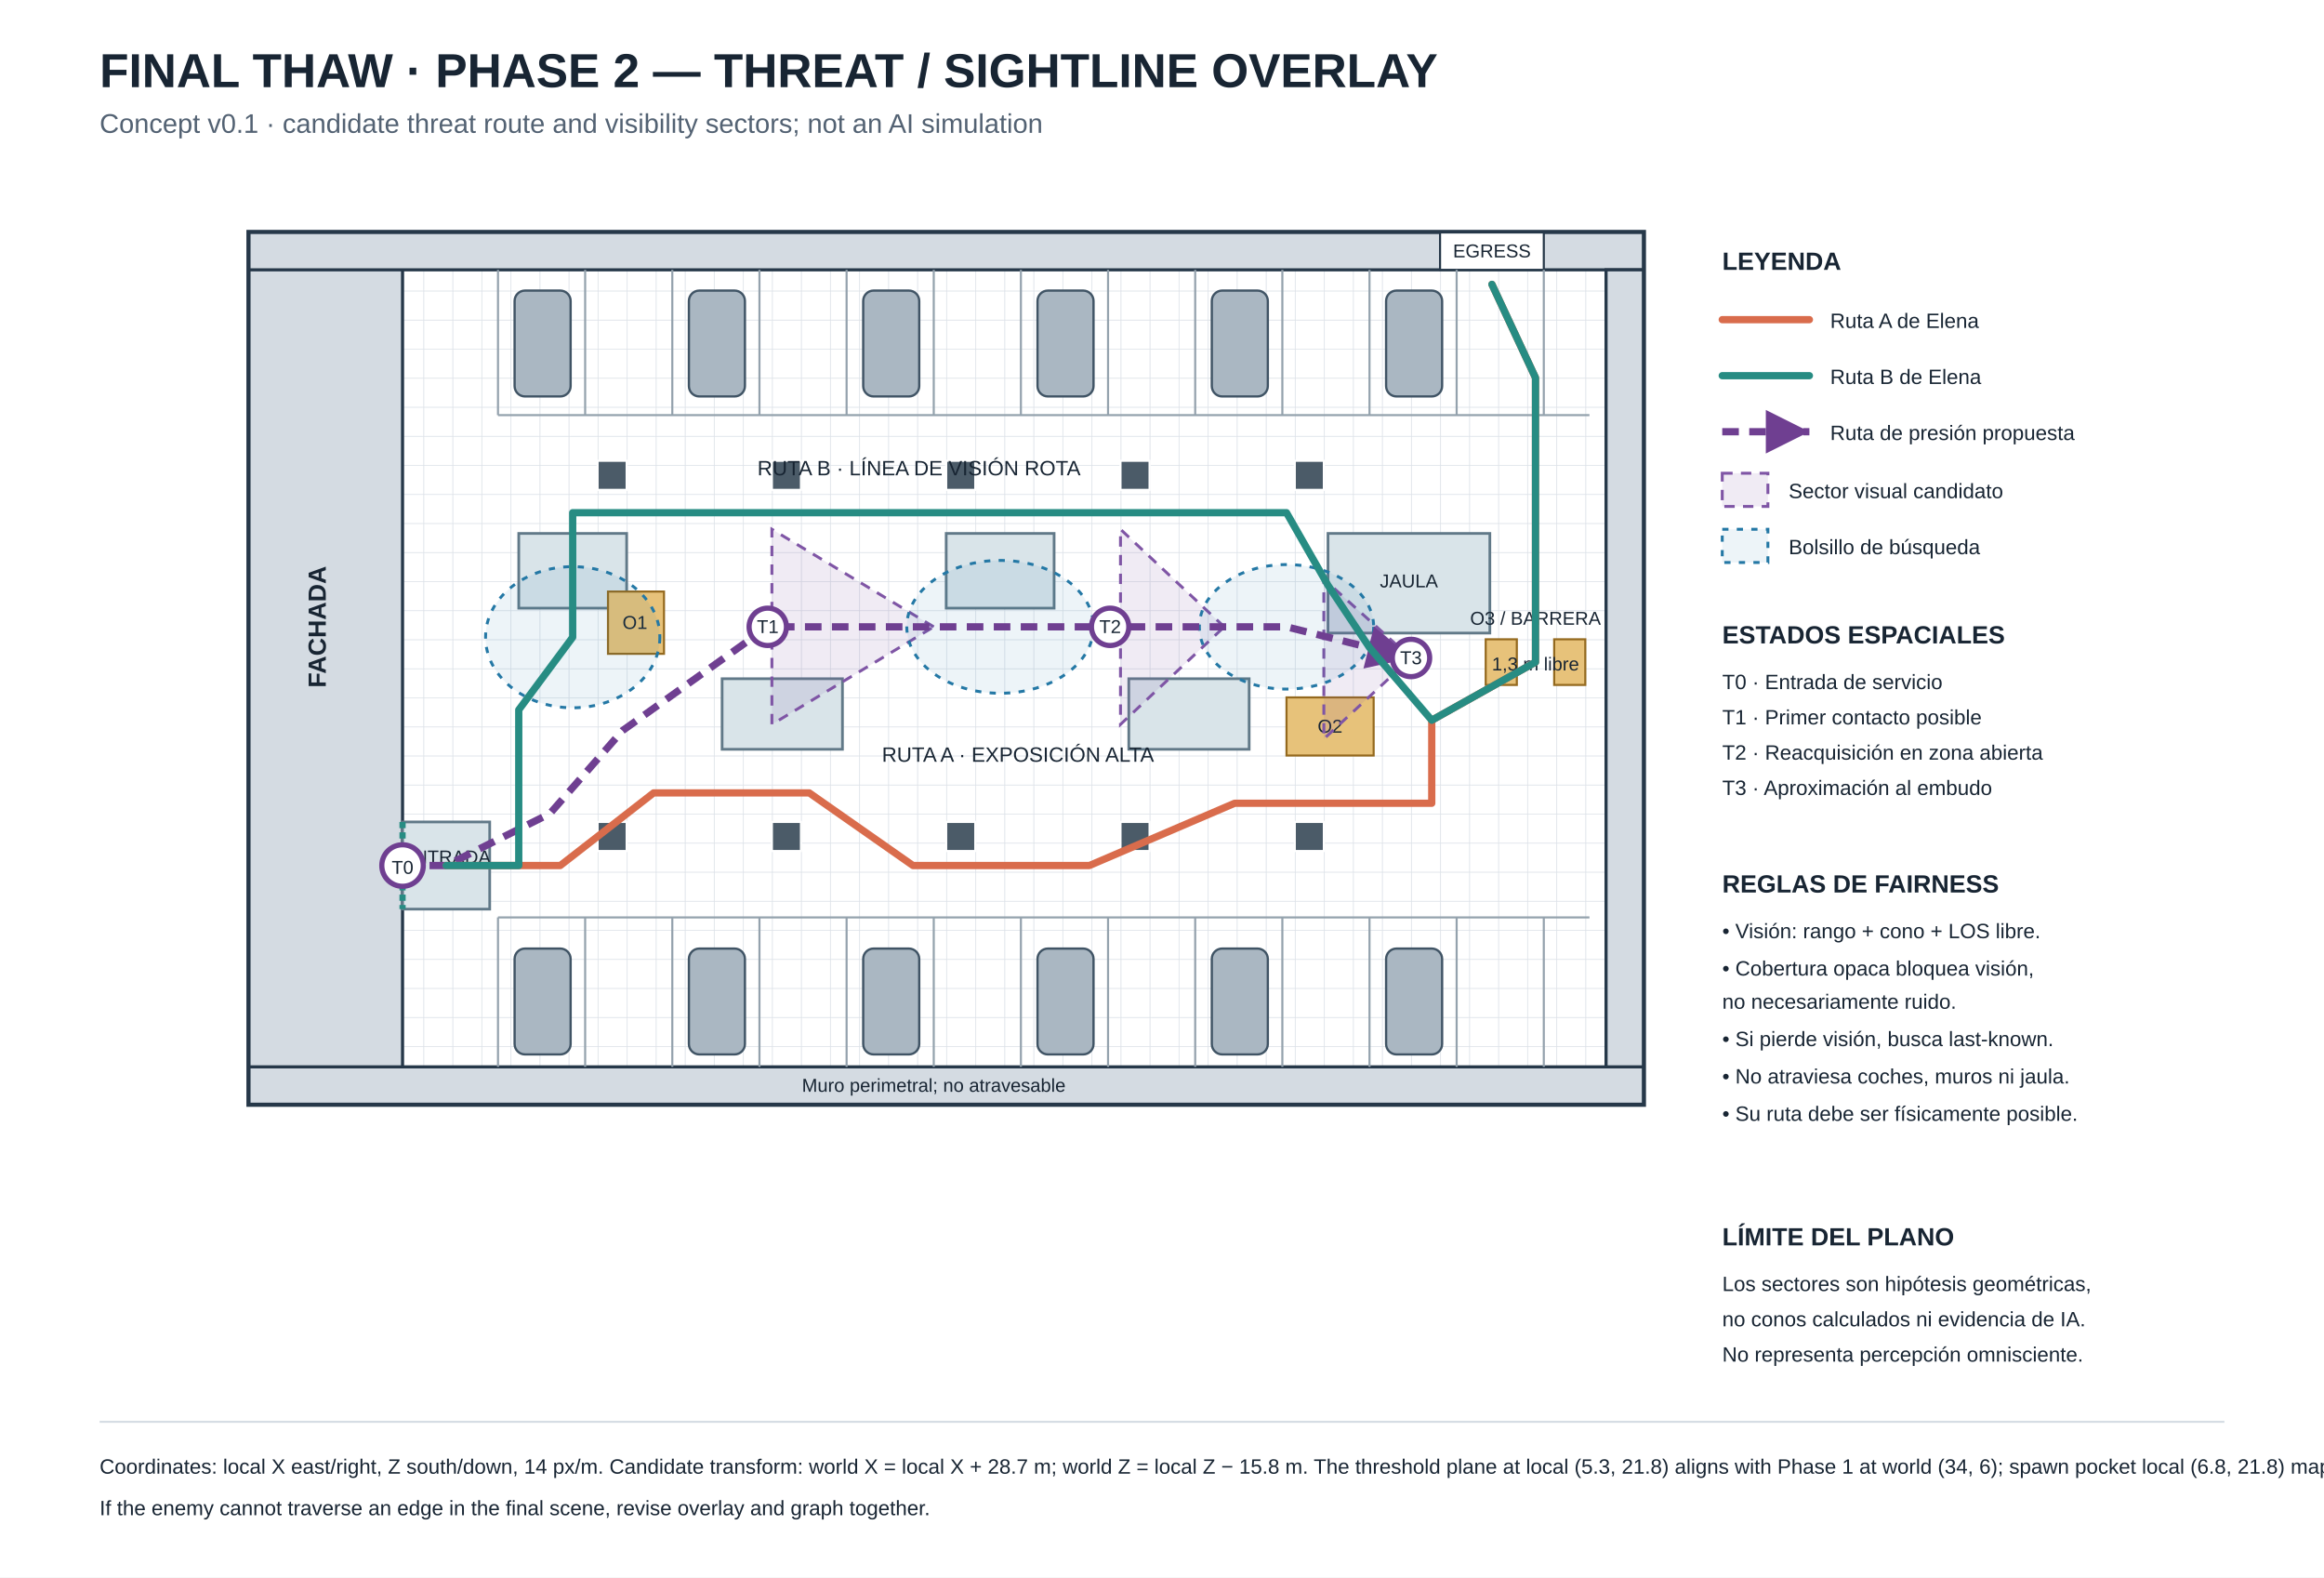
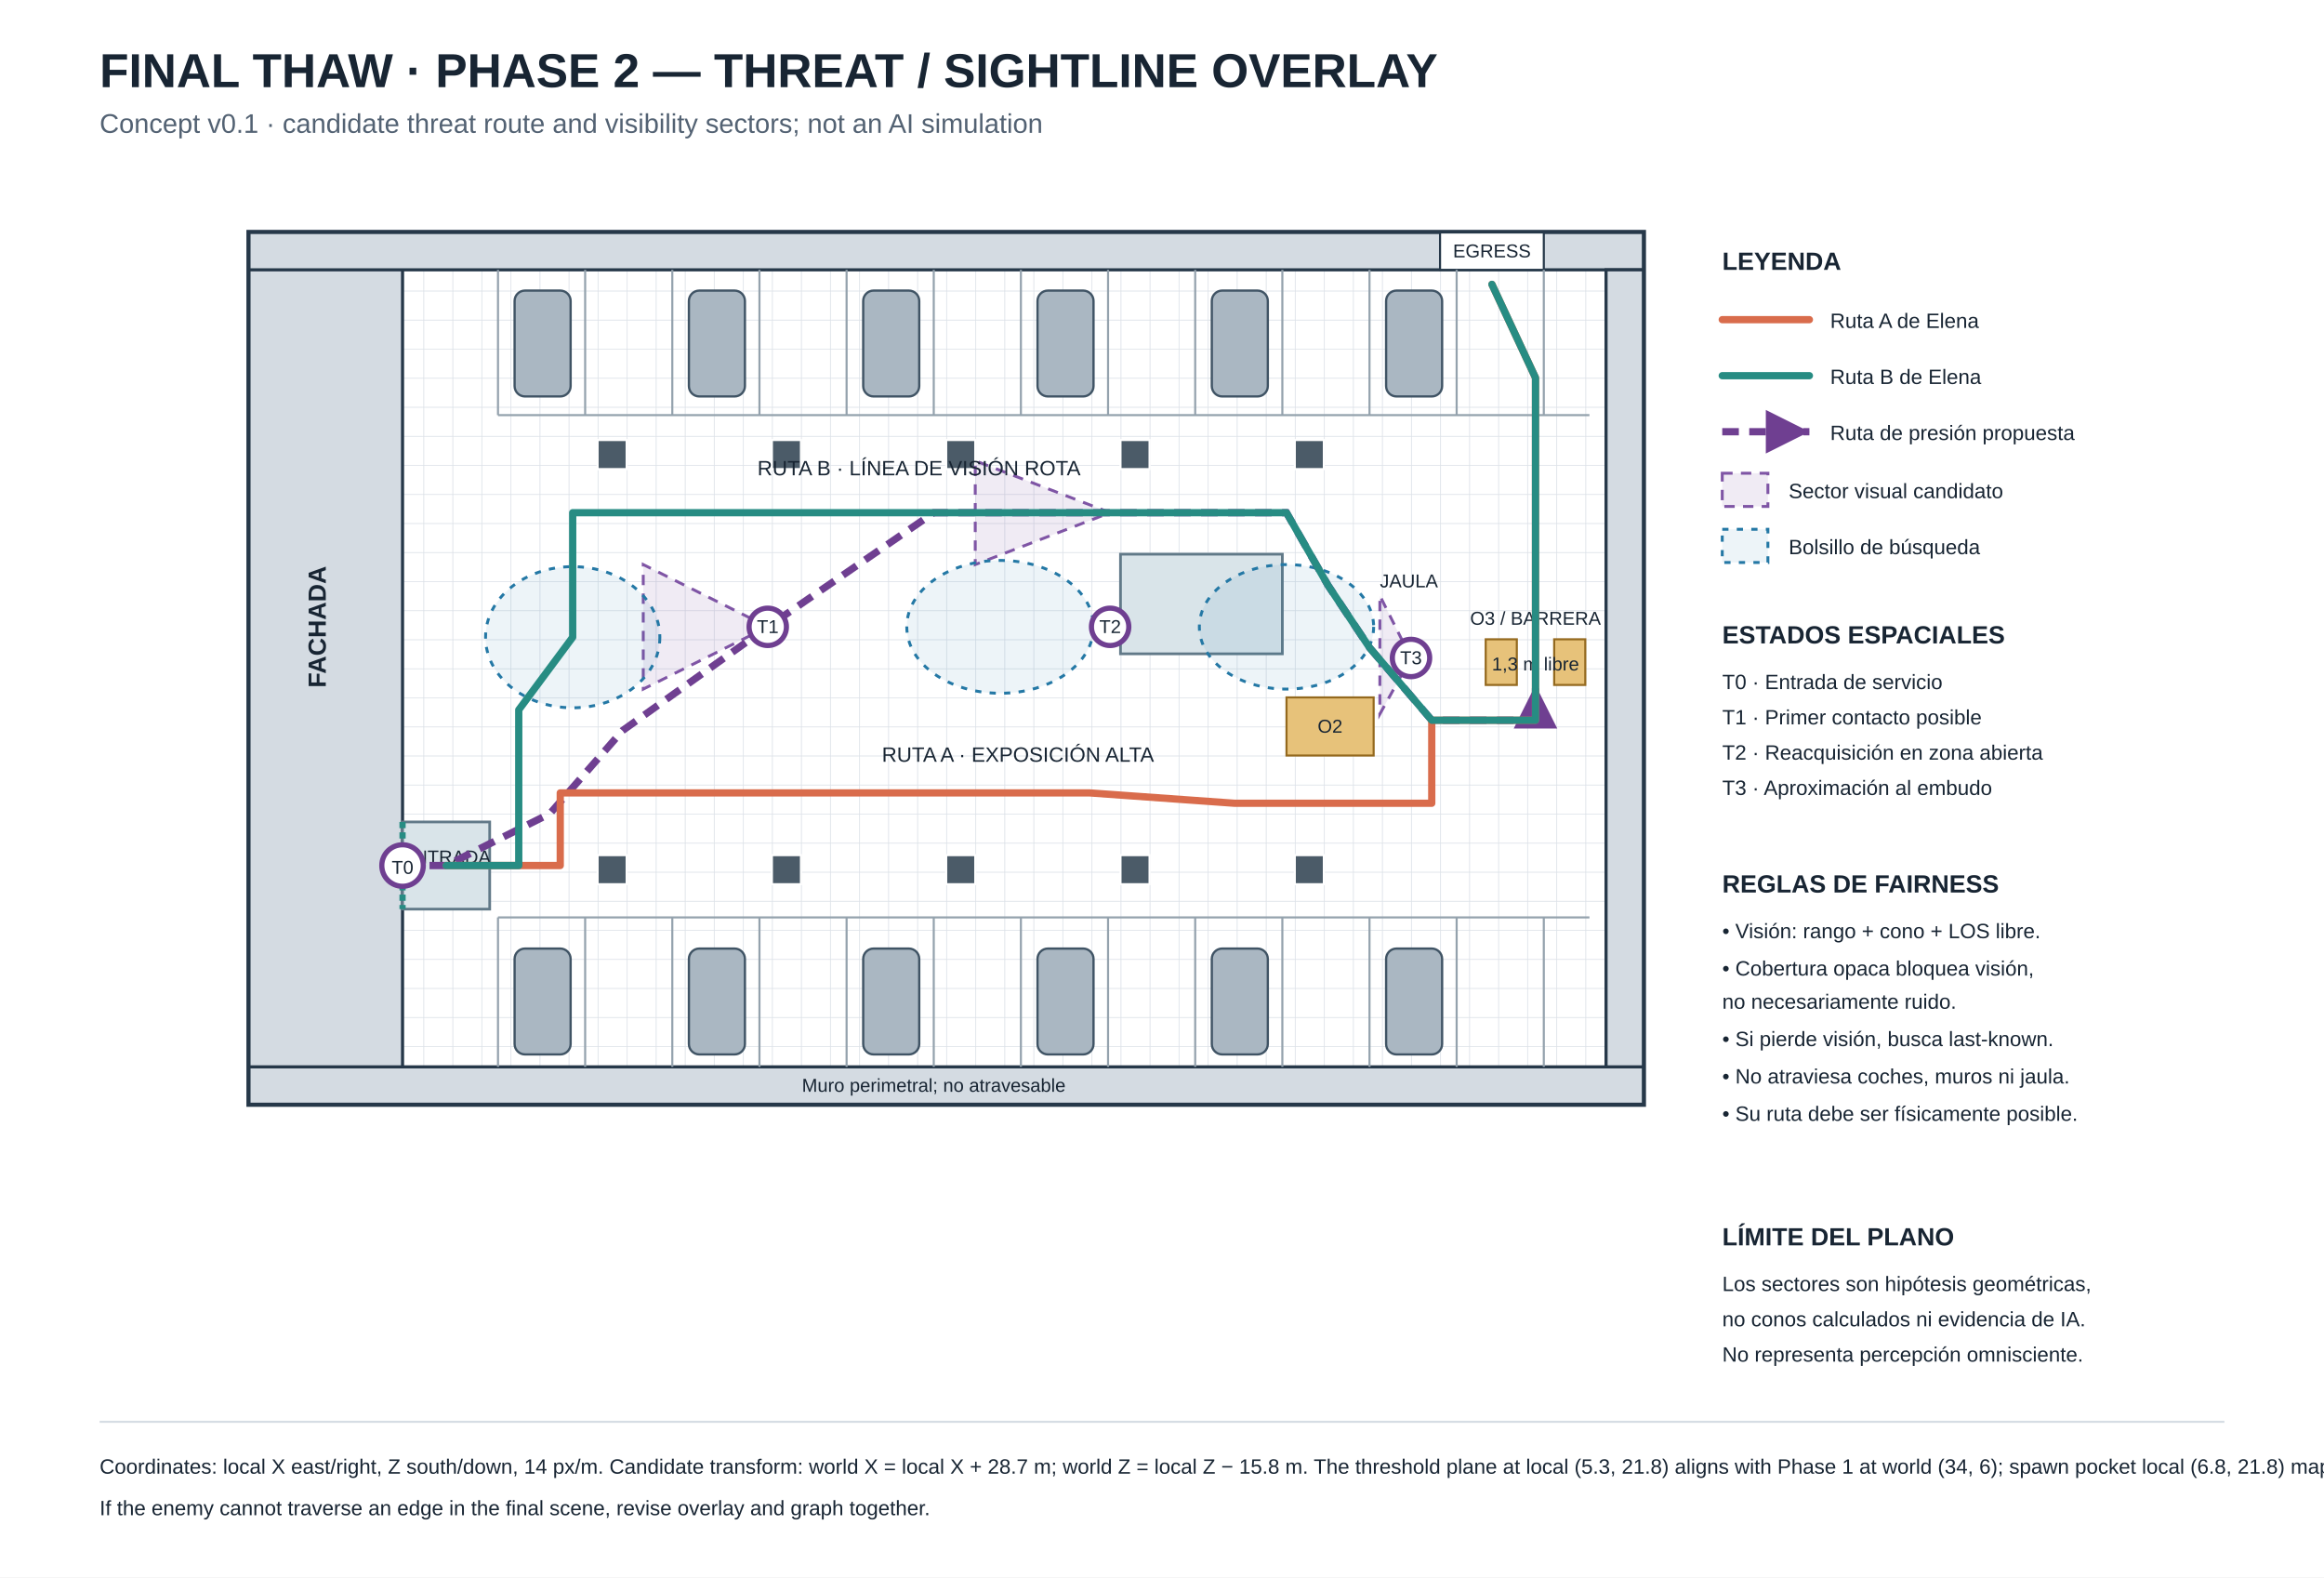
<svg xmlns="http://www.w3.org/2000/svg" width="1120" height="760" viewBox="0 0 1120 760">
  <defs>
    <pattern id="g" width="14" height="14" patternUnits="userSpaceOnUse">
      <path d="M14 0H0V14" fill="none" stroke="#dce2e8" stroke-width=".7" />
    </pattern>
    <marker id="a" markerWidth="8" markerHeight="8" refX="6" refY="3" orient="auto">
      <path d="M0 0L6 3L0 6Z" fill="#6f3f91" />
    </marker>
    <style>text{font-family:Arial,Helvetica,sans-serif;fill:#182533}.title{font-size:23px;font-weight:700}.sub{font-size:13px;fill:#536273}.lab{font-size:12px;font-weight:600}.sm{font-size:10px}.tiny{font-size:9px}.wall{fill:#d4dbe2;stroke:#263849;stroke-width:1.5}.svc{fill:#d9e4e9;stroke:#617988;stroke-width:1.3}.car{fill:#aab7c2;stroke:#405465;stroke-width:1.1;rx:5}.col{fill:#4b5b68;stroke:#fff;stroke-width:1}.direct{fill:none;stroke:#d96c4c;stroke-width:3.5;stroke-linecap:round;stroke-linejoin:round}.covered{fill:none;stroke:#278c83;stroke-width:3.5;stroke-linecap:round;stroke-linejoin:round}.threat{fill:none;stroke:#6f3f91;stroke-width:3.5;stroke-dasharray:8 5;marker-end:url(#a)}.sight{fill:#7f55a5;fill-opacity:.12;stroke:#7f55a5;stroke-width:1.4;stroke-dasharray:5 4}.search{fill:#2478a5;fill-opacity:.08;stroke:#2478a5;stroke-width:1.4;stroke-dasharray:3 4}</style>
  </defs>
  <rect width="1120" height="760" fill="#fff" />
  <text x="48" y="42" class="title">FINAL THAW · PHASE 2 — THREAT / SIGHTLINE OVERLAY</text>
  <text x="48" y="64" class="sub">Concept v0.1 · candidate threat route and visibility sectors; not an AI simulation</text>
  <g transform="translate(120 112)">
    <rect width="672" height="420" fill="url(#g)" stroke="#263849" stroke-width="2.5" />
    <rect x="0" y="0" width="74" height="420" class="wall" />
    <text x="37" y="190" class="lab" text-anchor="middle" transform="rotate(-90 37 190)">FACHADA</text>
    <rect x="74" y="284" width="42" height="42" class="svc" />
    <path d="M74 284V326" stroke="#278c83" stroke-width="3" stroke-dasharray="3 2" />
    <text x="95" y="304" class="tiny" text-anchor="middle">ENTRADA</text>
    <rect x="0" y="0" width="672" height="18" class="wall" />
    <rect x="574" y="0" width="50" height="18" fill="#fff" stroke="#263849" />
    <text x="599" y="12" class="tiny" text-anchor="middle">EGRESS</text>
    <rect x="654" y="18" width="18" height="402" class="wall" />
    <rect x="0" y="402" width="672" height="18" class="wall" />
    <g stroke="#94a2ad" stroke-width="1" fill="none">
      <path d="M120 18V88 M162 18V88 M204 18V88 M246 18V88 M288 18V88 M330 18V88 M372 18V88 M414 18V88 M456 18V88 M498 18V88 M540 18V88 M582 18V88 M624 18V88 M120 88H646 M120 330V402 M162 330V402 M204 330V402 M246 330V402 M288 330V402 M330 330V402 M372 330V402 M414 330V402 M456 330V402 M498 330V402 M540 330V402 M582 330V402 M624 330V402 M120 330H646" />
    </g>
    <g>
      <rect x="128" y="28" width="27" height="51" class="car" />
      <rect x="212" y="28" width="27" height="51" class="car" />
      <rect x="296" y="28" width="27" height="51" class="car" />
      <rect x="380" y="28" width="27" height="51" class="car" />
      <rect x="464" y="28" width="27" height="51" class="car" />
      <rect x="548" y="28" width="27" height="51" class="car" />
      <rect x="128" y="345" width="27" height="51" class="car" />
      <rect x="212" y="345" width="27" height="51" class="car" />
      <rect x="296" y="345" width="27" height="51" class="car" />
      <rect x="380" y="345" width="27" height="51" class="car" />
      <rect x="464" y="345" width="27" height="51" class="car" />
      <rect x="548" y="345" width="27" height="51" class="car" />
    </g>
    <g>
-       <rect x="168" y="110" width="14" height="14" class="col" />
-       <rect x="252" y="110" width="14" height="14" class="col" />
-       <rect x="336" y="110" width="14" height="14" class="col" />
-       <rect x="420" y="110" width="14" height="14" class="col" />
-       <rect x="504" y="110" width="14" height="14" class="col" />
-       <rect x="168" y="284" width="14" height="14" class="col" />
-       <rect x="252" y="284" width="14" height="14" class="col" />
-       <rect x="336" y="284" width="14" height="14" class="col" />
-       <rect x="420" y="284" width="14" height="14" class="col" />
-       <rect x="504" y="284" width="14" height="14" class="col" />
+       <rect x="168" y="100" width="14" height="14" class="col" />
+       <rect x="252" y="100" width="14" height="14" class="col" />
+       <rect x="336" y="100" width="14" height="14" class="col" />
+       <rect x="420" y="100" width="14" height="14" class="col" />
+       <rect x="504" y="100" width="14" height="14" class="col" />
+       <rect x="168" y="300" width="14" height="14" class="col" />
+       <rect x="252" y="300" width="14" height="14" class="col" />
+       <rect x="336" y="300" width="14" height="14" class="col" />
+       <rect x="420" y="300" width="14" height="14" class="col" />
+       <rect x="504" y="300" width="14" height="14" class="col" />
    </g>
-     <rect x="520" y="145" width="78" height="48" class="svc" />
+     <rect x="420" y="155" width="78" height="48" class="svc" />
    <text x="559" y="171" class="tiny" text-anchor="middle">JAULA</text>
    <rect x="596" y="196" width="15" height="22" fill="#e7c27a" stroke="#94691e" />
    <rect x="629" y="196" width="15" height="22" fill="#e7c27a" stroke="#94691e" />
    <text x="620" y="189" class="tiny" text-anchor="middle">O3 / BARRERA</text>
    <text x="620" y="211" class="tiny" text-anchor="middle">1,3 m libre</text>
    <rect x="500" y="224" width="42" height="28" fill="#e7c27a" stroke="#94691e" />
    <text x="521" y="241" class="tiny" text-anchor="middle">O2</text>
-     <rect x="130" y="145" width="52" height="36" class="svc" />
-     <rect x="228" y="215" width="58" height="34" class="svc" />
-     <rect x="336" y="145" width="52" height="36" class="svc" />
-     <rect x="424" y="215" width="58" height="34" class="svc" />
-     <rect x="173" y="173" width="27" height="30" fill="#e7c27a" stroke="#94691e" />
-     <text x="186" y="191" class="tiny" text-anchor="middle">O1</text>
-     <path d="M330 190L252 143L252 237Z M470 190L420 143L420 237Z M560 205L518 167L518 244Z" class="sight" />
+     <path d="M250 190L190 160L190 220Z M415 135L350 110L350 160Z M560 205L545 175L545 232Z" class="sight" />
    <ellipse cx="156" cy="195" rx="42" ry="34" class="search" />
    <ellipse cx="362" cy="190" rx="45" ry="32" class="search" />
    <ellipse cx="500" cy="190" rx="42" ry="30" class="search" />
-     <path d="M74 305L95 305L145 280L180 240L250 190L330 190L415 190L500 190L560 205" class="threat" />
+     <path d="M74 305L95 305L145 280L180 240L250 190L330 135L415 135L500 135L520 170L540 200L570 235L620 235L620 218" class="threat" />
    <circle cx="74" cy="305" r="10" fill="#fff" stroke="#6f3f91" stroke-width="2.5" />
    <text x="74" y="309" class="tiny" text-anchor="middle">T0</text>
    <circle cx="250" cy="190" r="9" fill="#fff" stroke="#6f3f91" stroke-width="2.5" />
    <text x="250" y="193" class="tiny" text-anchor="middle">T1</text>
    <circle cx="415" cy="190" r="9" fill="#fff" stroke="#6f3f91" stroke-width="2.5" />
    <text x="415" y="193" class="tiny" text-anchor="middle">T2</text>
    <circle cx="560" cy="205" r="9" fill="#fff" stroke="#6f3f91" stroke-width="2.5" />
    <text x="560" y="208" class="tiny" text-anchor="middle">T3</text>
-     <path d="M95 305L130 305L150 305L195 270L270 270L320 305L405 305L475 275L535 275L570 275L570 235L620 207L620 70L599 25" class="direct" />
-     <path d="M95 305L130 305L130 230L156 195L156 135L220 135L290 135L362 135L450 135L500 135L520 170L540 200L570 235L620 207L620 70L599 25" class="covered" />
+     <path d="M95 305L130 305L150 305L150 270L200 270L270 270L320 270L405 270L475 275L535 275L570 275L570 235L620 235L620 218L620 70L599 25" class="direct" />
+     <path d="M95 305L130 305L130 230L156 195L156 135L220 135L290 135L362 135L415 135L500 135L520 170L540 200L570 235L620 235L620 218L620 70L599 25" class="covered" />
    <text x="305" y="255" class="sm">RUTA A · EXPOSICIÓN ALTA</text>
    <text x="245" y="117" class="sm">RUTA B · LÍNEA DE VISIÓN ROTA</text>
    <text x="330" y="414" class="tiny" text-anchor="middle">Muro perimetral; no atravesable</text>
  </g>
  <g transform="translate(830 130)">
    <text x="0" y="0" class="lab">LEYENDA</text>
    <line x1="0" y1="24" x2="42" y2="24" class="direct" />
    <text x="52" y="28" class="sm">Ruta A de Elena</text>
    <line x1="0" y1="51" x2="42" y2="51" class="covered" />
    <text x="52" y="55" class="sm">Ruta B de Elena</text>
    <line x1="0" y1="78" x2="42" y2="78" class="threat" />
    <text x="52" y="82" class="sm">Ruta de presión propuesta</text>
    <rect x="0" y="98" width="22" height="16" class="sight" />
    <text x="32" y="110" class="sm">Sector visual candidato</text>
    <rect x="0" y="125" width="22" height="16" class="search" />
    <text x="32" y="137" class="sm">Bolsillo de búsqueda</text>
    <text x="0" y="180" class="lab">ESTADOS ESPACIALES</text>
    <text x="0" y="202" class="sm">T0 · Entrada de servicio</text>
    <text x="0" y="219" class="sm">T1 · Primer contacto posible</text>
    <text x="0" y="236" class="sm">T2 · Reacquisición en zona abierta</text>
    <text x="0" y="253" class="sm">T3 · Aproximación al embudo</text>
    <text x="0" y="300" class="lab">REGLAS DE FAIRNESS</text>
    <text x="0" y="322" class="sm">• Visión: rango + cono + LOS libre.</text>
    <text x="0" y="340" class="sm">• Cobertura opaca bloquea visión,</text>
    <text x="0" y="356" class="sm">  no necesariamente ruido.</text>
    <text x="0" y="374" class="sm">• Si pierde visión, busca last-known.</text>
    <text x="0" y="392" class="sm">• No atraviesa coches, muros ni jaula.</text>
    <text x="0" y="410" class="sm">• Su ruta debe ser físicamente posible.</text>
    <text x="0" y="470" class="lab">LÍMITE DEL PLANO</text>
    <text x="0" y="492" class="sm">Los sectores son hipótesis geométricas,</text>
    <text x="0" y="509" class="sm">no conos calculados ni evidencia de IA.</text>
    <text x="0" y="526" class="sm">No representa percepción omnisciente.</text>
  </g>
  <line x1="48" y1="685" x2="1072" y2="685" stroke="#d6dde4" />
  <text x="48" y="710" class="sm">Coordinates: local X east/right, Z south/down, 14 px/m. Candidate transform: world X = local X + 28.7 m; world Z = local Z − 15.8 m. The threshold plane at local (5.3, 21.8) aligns with Phase 1 at world (34, 6); spawn pocket local (6.8, 21.8) maps to world (35.5, 6). Candidate only; validate against final cover and navigation.</text>
  <text x="48" y="730" class="sm">If the enemy cannot traverse an edge in the final scene, revise overlay and graph together.</text>
</svg>
